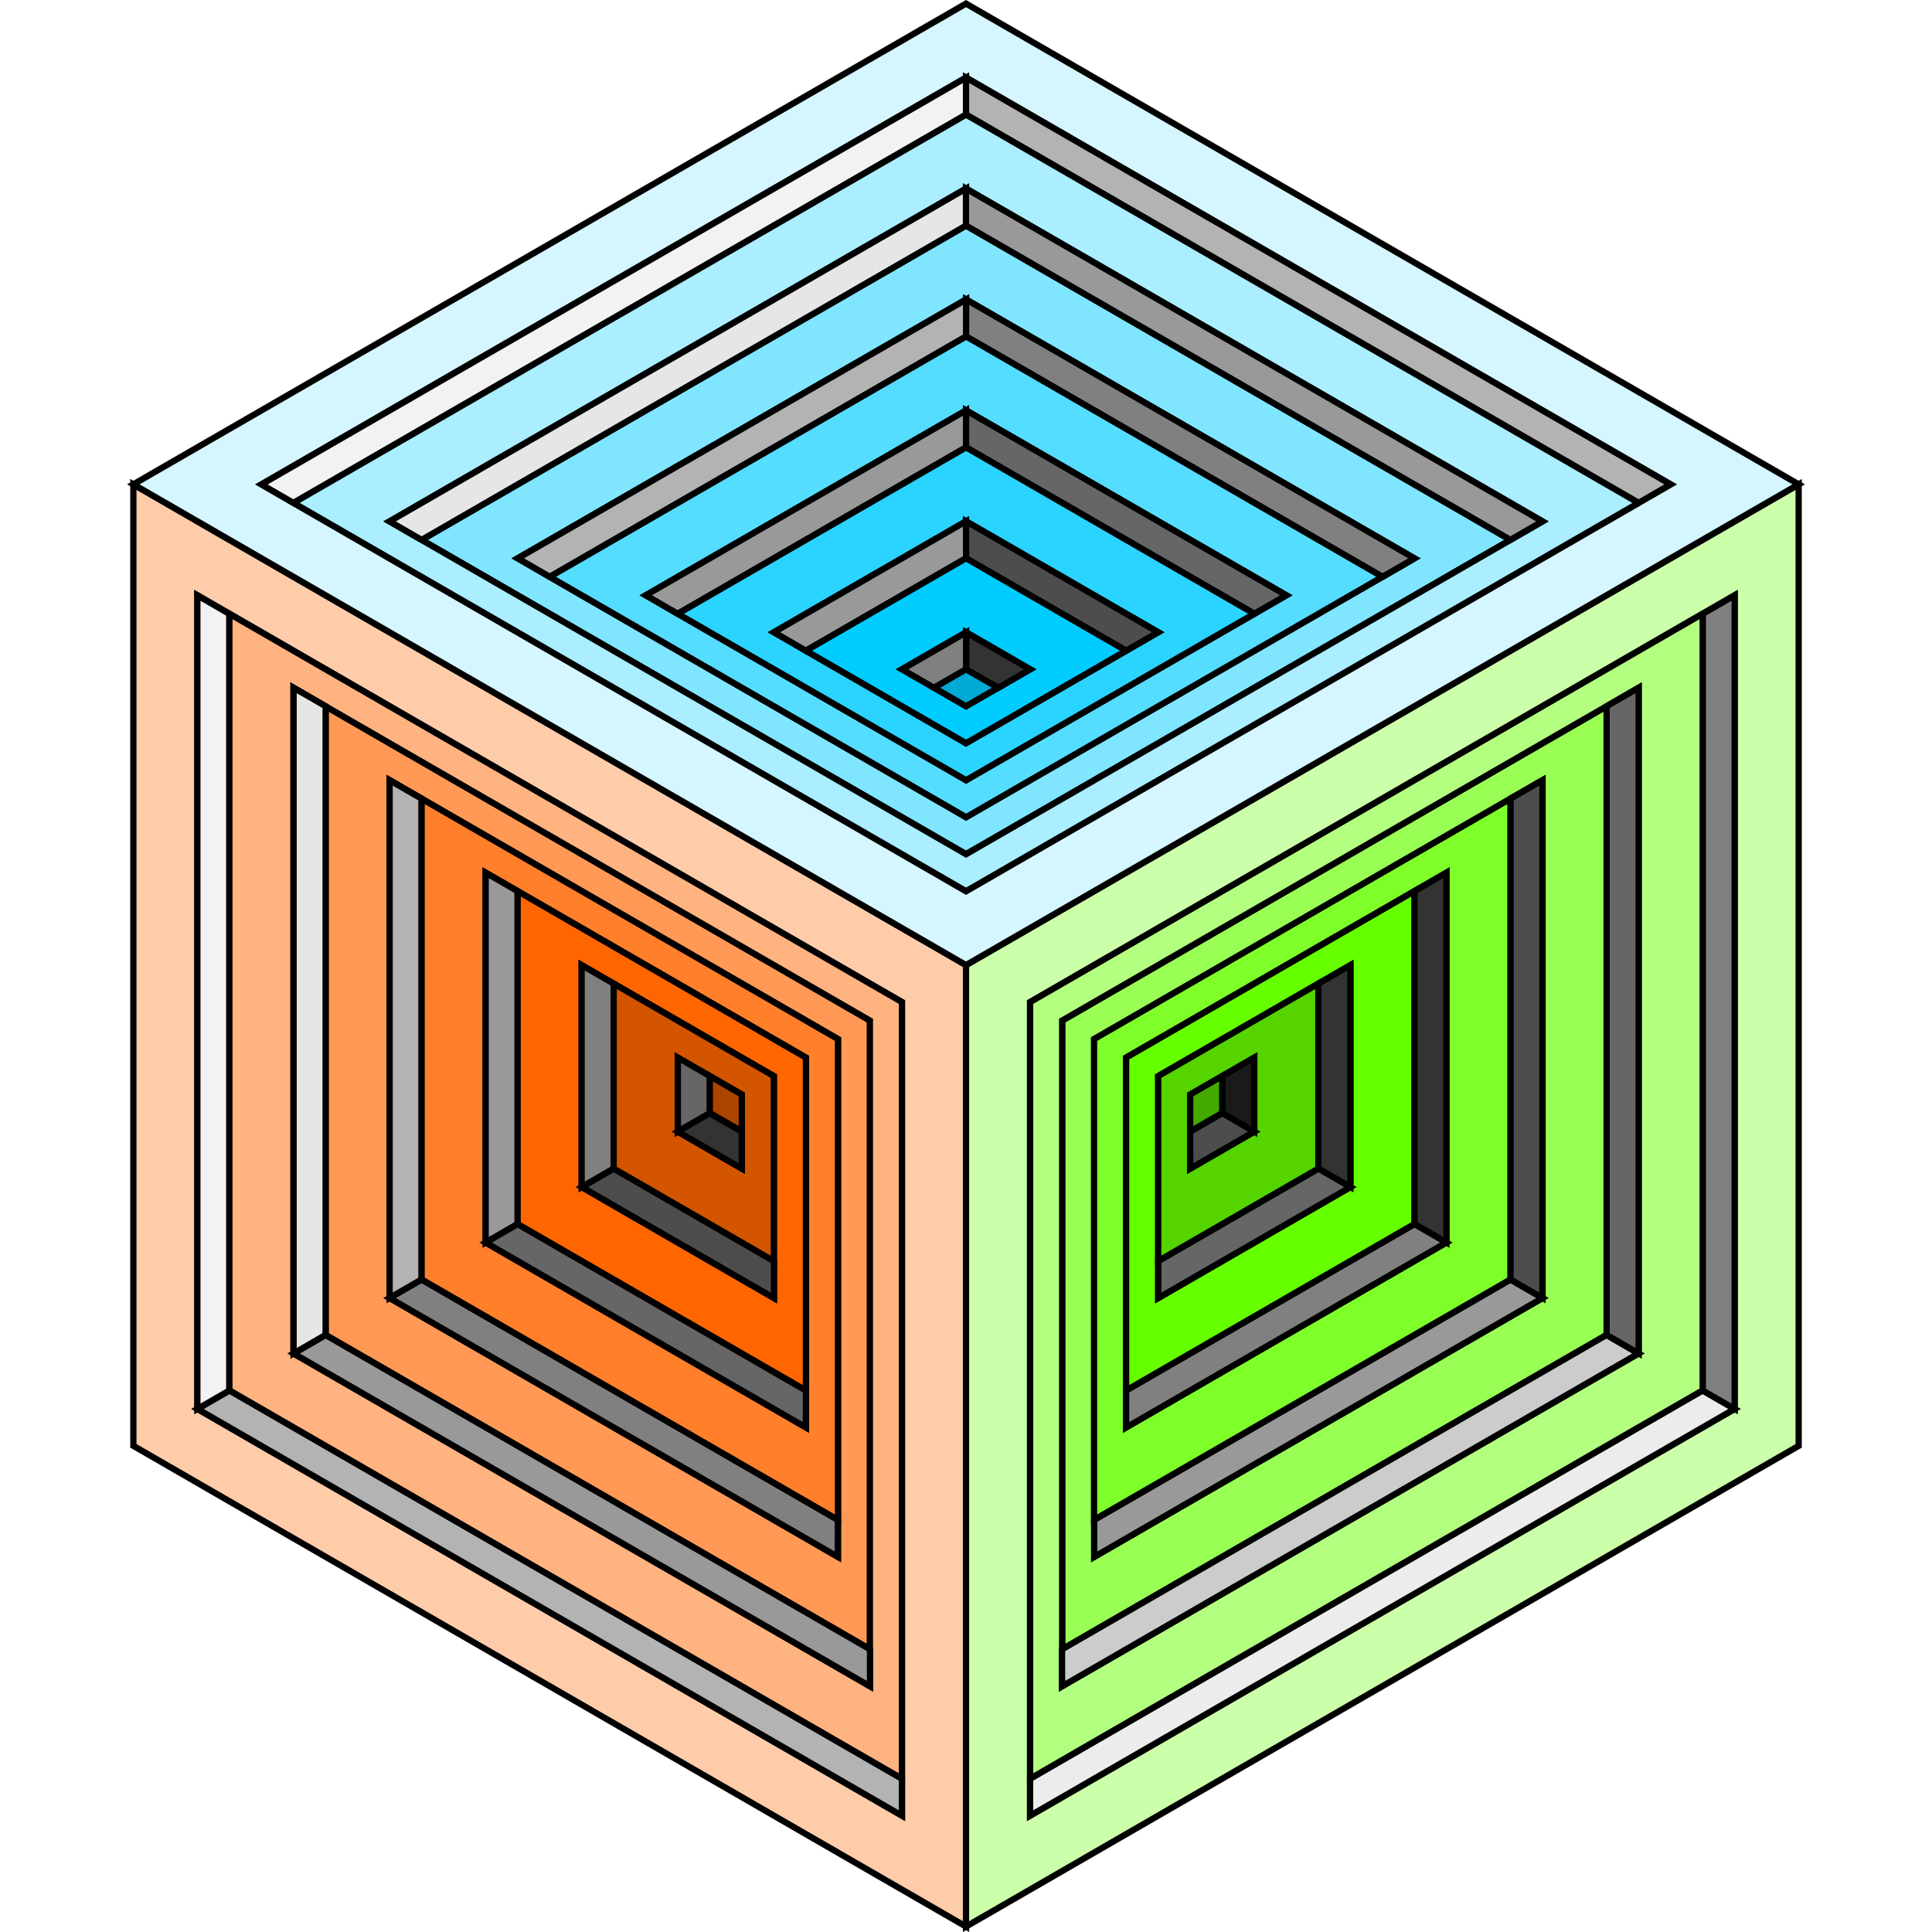
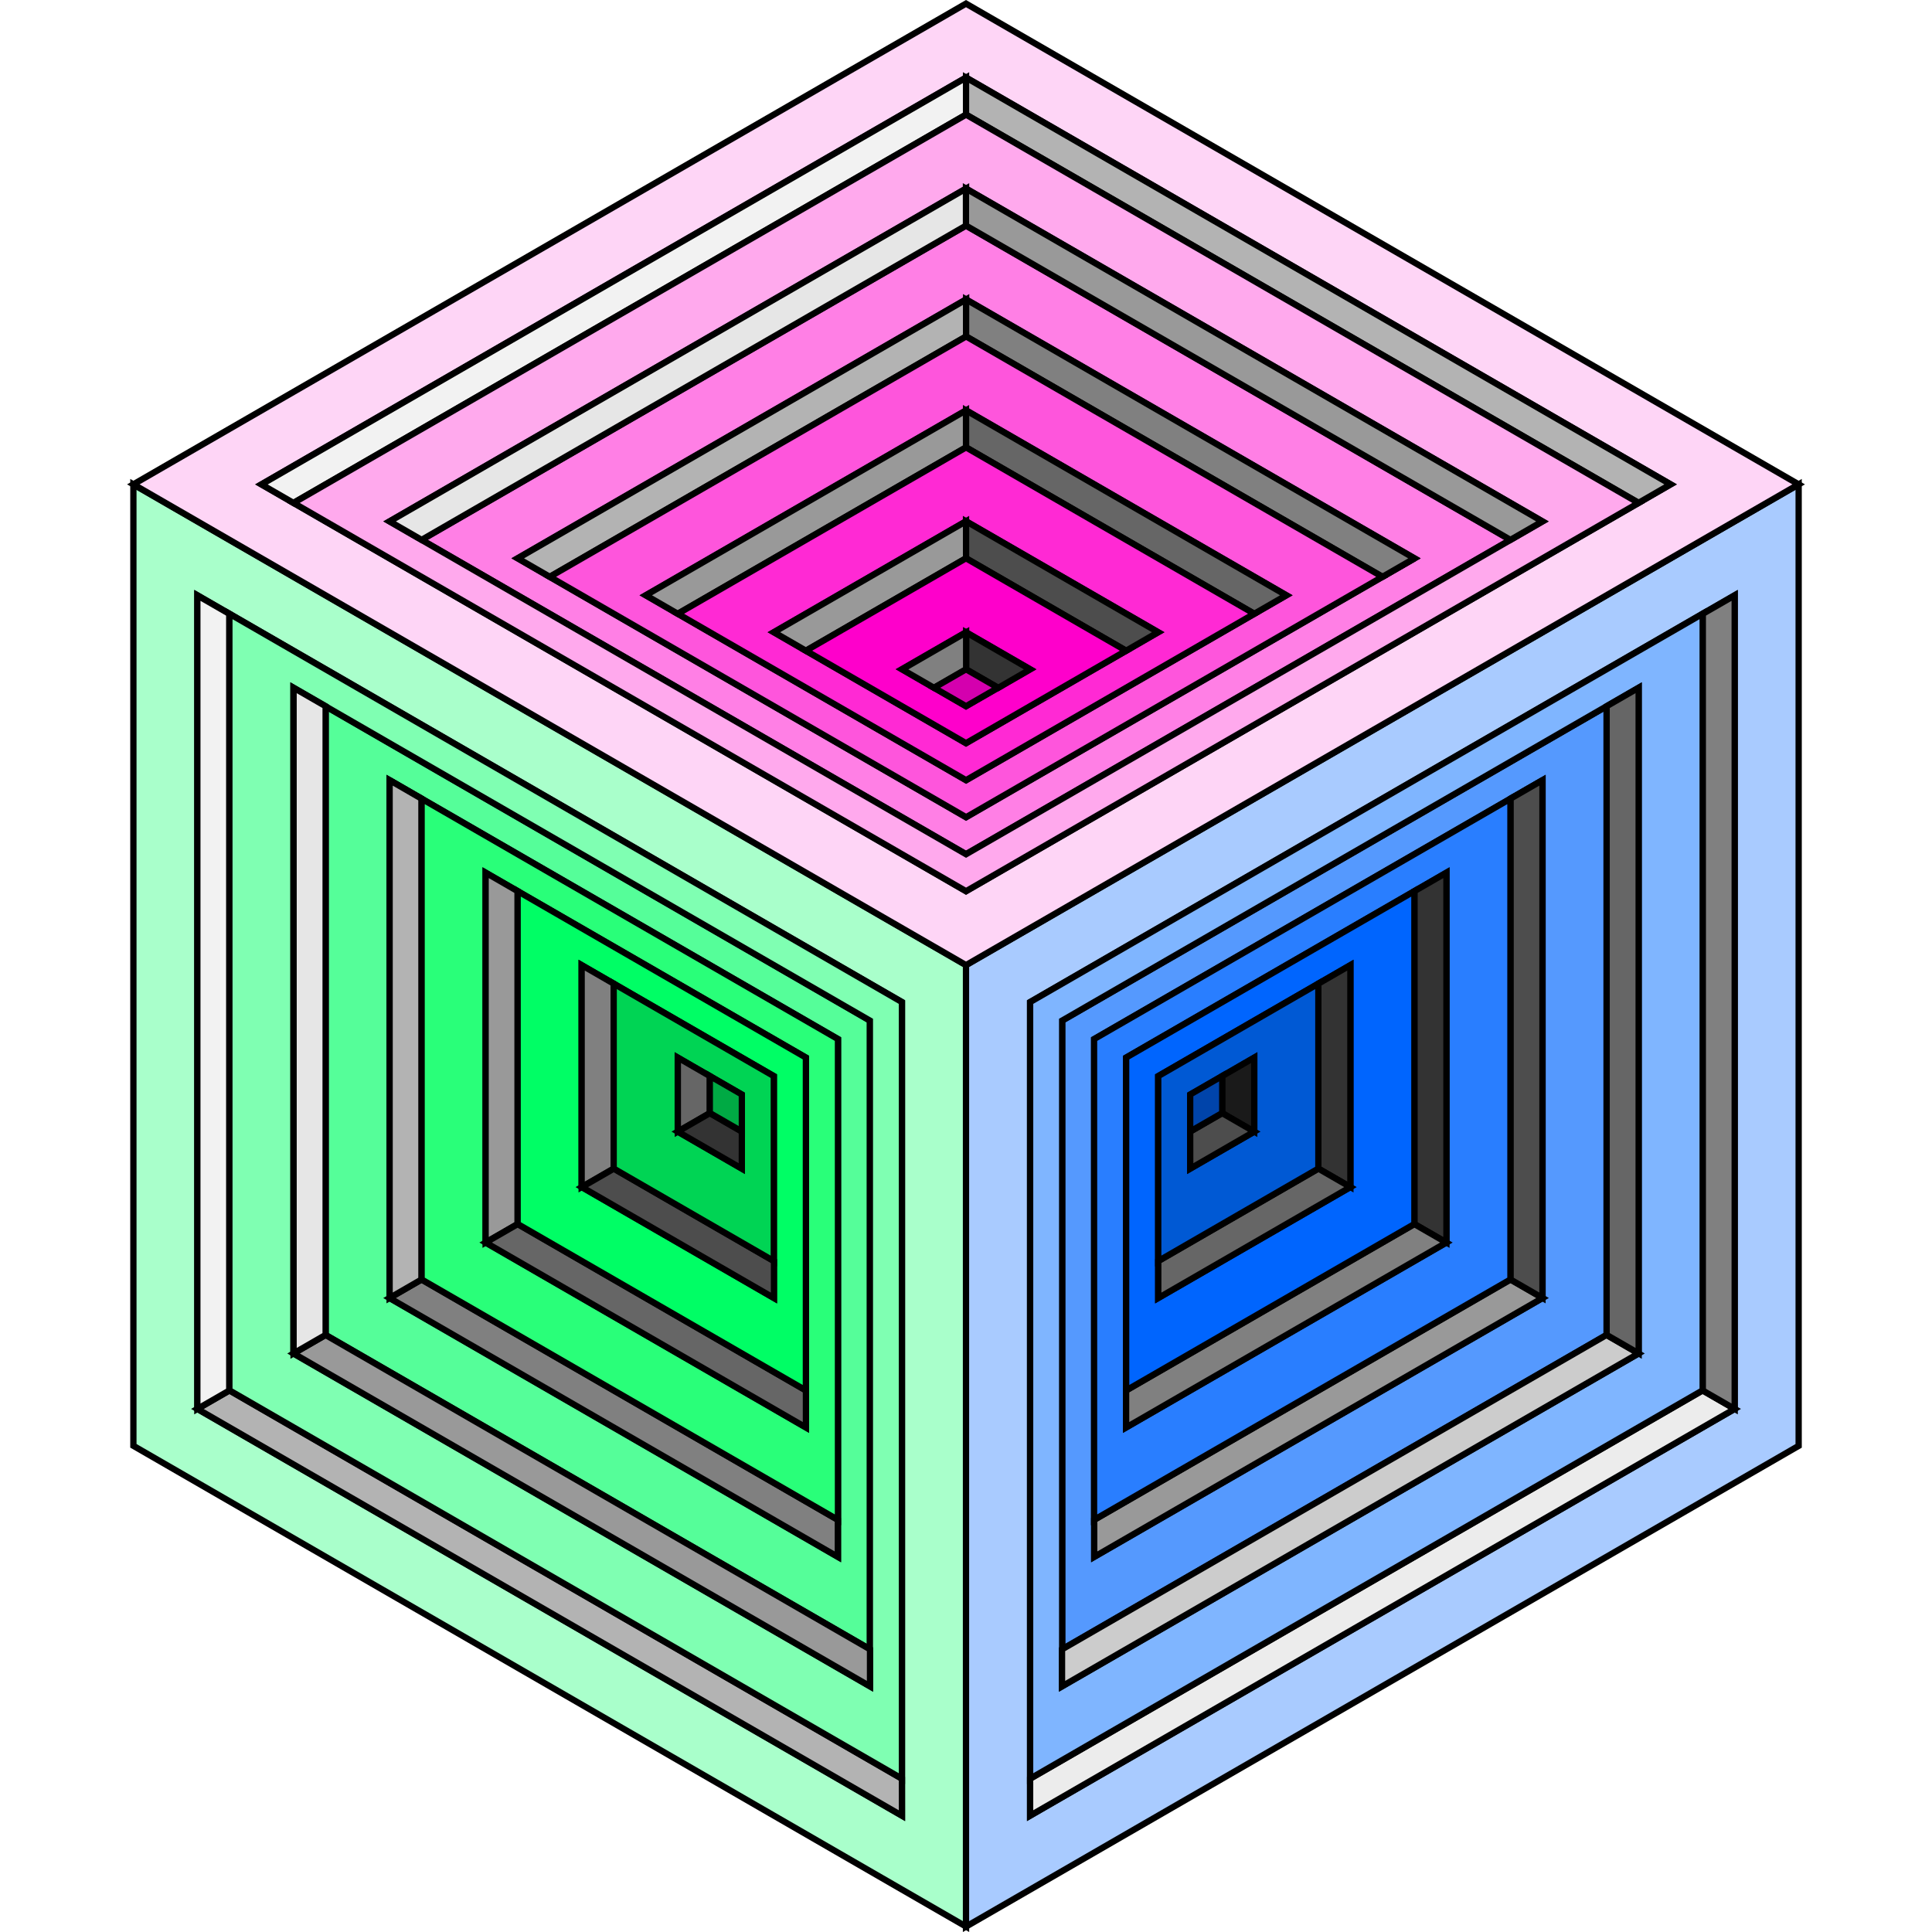
<svg xmlns="http://www.w3.org/2000/svg" width="48px" height="48px" viewBox="0 0 48 48" version="1.1" id="svg2">
  <defs id="defs1" />
-   <g id="g4279" stroke="#000000" stroke-width="3" transform="matrix(-0.05185993,0,0,0.05185993,150.0046,-43.62758)">
-     <path id="path3024-0-0-8" fill="#ff9955" d="m 2736.5,1179.6 -260.81,150.59 v 301.19 l 260.81,-150.59 z m -30.688,35.438 v 248.03 l -214.78,124.03 v -248.03 z" />
-     <path id="path2986-9-0-3" fill="#ffccaa" d="m 2828.6,1073.3 -398.91,230.31 v 460.62 l 398.91,-230.31 z m -30.688,53.125 v 389.78 l -337.53,194.88 v -389.75 z" />
-     <path id="path2996-4-6-7" fill="#b3b3b3" d="m 2460.4,1693.4 322.2,-186.02 15.343,8.858 -337.55,194.88 z" />
-     <path id="path3000-8-1-1" fill="#f2f2f2" d="m 2782.6,1507.4 15.343,8.858 v -389.76 l -15.343,8.858 z" />
-     <path id="path3002-82-3-0" fill="#ffb380" d="m 2782.6,1135.3 -30.688,17.719 -291.5,168.31 v 372.03 l 322.19,-186.03 v -372.03 z m -30.688,35.438 v 318.91 l -276.16,159.44 v -318.91 z" />
-     <path id="path3004-4-8-7" fill="#999999" d="m 2475.7,1631.4 260.83,-150.59 15.343,8.858 -276.17,159.45 z" />
-     <path id="path3006-5-9-3" fill="#e6e6e6" d="m 2736.5,1179.6 v 301.18 l 15.343,8.858 v -318.9 z" />
-     <path id="path3015-5-3-4" fill="#808080" d="m 2491.1,1569.4 199.46,-115.16 15.343,8.858 -214.8,124.02 z" />
-     <path id="path3019-1-4-9" fill="none" d="m 2690.5,1223.9 15.343,-8.858" />
-     <path id="path3006-1-7-4-6" fill="#b3b3b3" d="m 2690.5,1223.9 v 230.31 l 15.343,8.858 v -248.03 z" />
-     <path id="path3024-7-11-6-5" fill="#ff7f2a" d="m 2690.5,1223.9 -199.46,115.16 v 230.32 l 199.46,-115.16 z m -30.688,35.438 v 177.16 l -153.43,88.593 v -177.16 z" />
-     <path id="path3006-1-4-5-0-1" fill="#999999" d="m 2644.5,1268.2 v 159.45 l 15.343,8.858 v -177.17 z" />
-     <path id="path3015-0-2-6-0" fill="#666666" d="m 2506.4,1507.4 138.09,-79.724 15.343,8.858 -153.43,88.583 z" />
-     <path id="path3024-7-9-7-6-9" fill="#ff6600" d="m 2644.5,1268.2 -138.09,79.724 v 159.45 l 138.09,-79.724 z m -30.688,35.438 v 106.29 l -92.056,53.162 V 1356.8 Z" />
-     <path id="path3006-1-4-4-6-1-9" fill="#808080" d="m 2598.5,1312.5 v 88.583 l 15.343,8.858 v -106.3 z" />
-     <path id="path3015-0-8-1-8-6" fill="#4d4d4d" d="m 2521.7,1445.4 76.715,-44.291 15.343,8.858 -92.058,53.15 z" />
-     <path id="path3024-7-9-8-4-4-8" fill="#d45500" d="m 2598.5,1312.5 -76.716,44.289 v 88.585 l 76.716,-44.289 z m -30.688,35.438 v 35.429 l -30.685,17.727 v -35.429 z" />
-     <path id="path3006-1-4-4-2-2-9-3" fill="#666666" d="m 2552.4,1356.8 v 17.716 l 15.343,8.858 v -35.433 z" />
-     <path id="path3015-0-8-4-3-6-4" fill="#333333" d="m 2537.1,1383.4 15.343,-8.858 15.343,8.858 -30.686,17.716 z" />
-     <path id="path3218-22-3-8" fill="#aa4400" d="m 2537.1,1365.6 v 17.716 l 15.343,-8.858 v -17.716 z" />
-     <path id="path3244-6-7-4" fill="#99ff55" d="m 2122.8,1179.6 260.81,150.59 v 301.19 L 2122.8,1480.79 Z m 30.688,35.438 v 248.03 l 214.78,124.03 v -248.03 z" />
-     <path id="path3246-8-8-9" fill="#ccffaa" d="m 2030.8,1073.3 398.91,230.31 v 460.62 L 2030.8,1533.92 Z m 30.688,53.125 v 389.78 l 337.53,194.88 v -389.75 z" />
-     <path id="path3248-5-8-9" fill="#ececec" d="m 2399,1693.4 -322.2,-186.02 -15.343,8.858 337.55,194.88 z" />
-     <path id="path3250-7-2-2" fill="#808080" d="m 2076.8,1507.4 -15.343,8.858 v -389.76 l 15.343,8.858 z" />
-     <path id="path3252-61-9-5" fill="#b3ff80" d="m 2076.8,1135.3 30.688,17.719 291.5,168.31 v 372.03 l -322.19,-186.03 v -372.03 z m 30.688,35.438 v 318.91 l 276.16,159.44 v -318.91 z" />
-     <path id="path3254-89-1-5" fill="#cccccc" d="m 2383.7,1631.4 -260.83,-150.59 -15.343,8.858 276.17,159.45 z" />
-     <path id="path3256-2-3-3" fill="#666666" d="m 2122.8,1179.6 v 301.18 l -15.343,8.858 v -318.9 z" />
-     <path id="path3258-79-5-3" fill="#999999" d="m 2368.3,1569.4 -199.46,-115.16 -15.343,8.858 214.8,124.02 z" />
-     <path id="path3260-5-9-3" fill="none" d="m 2168.9,1223.9 -15.343,-8.858" />
-     <path id="path3262-4-8-7" fill="#4d4d4d" d="m 2168.9,1223.9 v 230.31 l -15.343,8.858 v -248.03 z" />
-     <path id="path3264-3-4-4" fill="#7fff2a" d="m 2168.9,1223.9 199.46,115.16 v 230.32 L 2168.9,1454.22 Z m 30.688,35.438 v 177.16 l 153.43,88.593 v -177.16 z" />
-     <path id="path3266-1-0-3" fill="#333333" d="m 2214.9,1268.2 v 159.45 l -15.343,8.858 v -177.17 z" />
-     <path id="path3268-23-7-8" fill="#808080" d="m 2353,1507.4 -138.09,-79.724 -15.343,8.858 153.43,88.583 z" />
-     <path id="path3270-3-6-0" fill="#66ff00" d="m 2214.9,1268.2 138.09,79.724 v 159.45 L 2214.9,1427.65 Z m 30.688,35.438 v 106.29 l 92.056,53.162 V 1356.8 Z" />
-     <path id="path3272-4-3-8" fill="#333333" d="m 2260.9,1312.5 v 88.583 l -15.343,8.858 v -106.3 z" />
-     <path id="path3274-1-6-8" fill="#666666" d="m 2337.6,1445.4 -76.715,-44.291 -15.343,8.858 92.058,53.15 z" />
-     <path id="path3276-1-1-0" fill="#55d400" d="m 2260.9,1312.5 76.716,44.289 v 88.585 l -76.716,-44.289 z m 30.688,35.438 v 35.429 l 30.685,17.727 v -35.429 z" />
-     <path id="path3278-3-5-6" fill="#1a1a1a" d="m 2307,1356.8 v 17.716 l -15.343,8.858 v -35.433 z" />
-     <path id="path3280-8-4-8" fill="#4d4d4d" d="m 2322.3,1383.4 -15.343,-8.858 -15.343,8.858 30.686,17.716 z" />
-     <path id="path3282-7-2-1" fill="#44aa00" d="m 2322.3,1365.6 v 17.716 l -15.343,-8.858 v -17.716 z" />
-     <path id="path3286-7-0-9" fill="#80e5ff" d="m 2168.9,1099.9 260.82,150.57 260.84,-150.59 -260.82,-150.57 z m 46.034,8.857 214.8,-124.02 214.8,123.99 -214.8,124.02 z" />
-     <path id="path3288-7-9-8" fill="#d5f6ff" d="m 2030.8,1073.3 398.91,230.31 398.91,-230.31 -398.91,-230.31 z m 61.351,0.014 337.56,-194.89 337.53,194.87 -337.53,194.88 z" />
-     <path id="path3290-9-7-9" fill="#f2f2f2" d="M 2751.9,1082.2 2429.7,896.18 v -17.717 l 337.55,194.88 z" />
-     <path id="path3292-3-3-7" fill="#b3b3b3" d="m 2429.7,896.15 v -17.717 l -337.55,194.88 15.343,8.858 z" />
-     <path id="path3294-1-7-2" fill="#aaeeff" d="m 2107.5,1082.2 30.689,17.717 291.51,168.29 291.5,-168.3 30.69,-17.719 -322.2,-186.01 -322.19,186.02 z m 46.034,8.857 276.18,-159.45 276.16,159.44 -276.18,159.45 z" />
-     <path id="path3296-9-2-2" fill="#e6e6e6" d="M 2690.5,1099.9 2429.67,949.31 v -17.717 l 276.17,159.45 z" />
-     <path id="path3298-8-6-8" fill="#999999" d="m 2168.9,1099.9 260.83,-150.59 v -17.717 l -276.17,159.45 z" />
-     <path id="path3300-6-0-2" fill="#b3b3b3" d="m 2629.1,1117.6 -199.46,-115.16 v -17.716 l 214.8,124.02 z" />
-     <path id="path3302-5-1-8" fill="none" d="m 2230.2,1117.6 -15.343,-8.858" />
-     <path id="path3304-0-6-9" fill="#808080" d="m 2230.2,1117.6 199.46,-115.16 v -17.716 l -214.8,124.02 z" />
-     <path id="path3306-2-5-0" fill="#55ddff" d="m 2230.2,1117.6 199.46,115.16 199.46,-115.16 -199.46,-115.16 z m 46.034,8.857 153.42,-88.582 153.44,88.577 -153.42,88.582 z" />
-     <path id="path3308-8-7-7" fill="#666666" d="m 2291.6,1135.3 138.09,-79.724 v -17.716 l -153.43,88.583 z" />
-     <path id="path3310-6-5-8" fill="#999999" d="m 2567.8,1135.3 -138.09,-79.724 v -17.716 l 153.43,88.583 z" />
-     <path id="path3312-0-4-1" fill="#2ad4ff" d="m 2291.6,1135.3 138.09,79.724 138.09,-79.724 -138.09,-79.724 z m 46.034,8.857 92.052,-53.146 92.067,53.141 -92.052,53.146 z" />
-     <path id="path3314-2-1-5" fill="#4d4d4d" d="m 2353,1153 76.715,-44.291 v -17.716 l -92.058,53.15 z" />
-     <path id="path3316-4-2-8" fill="#999999" d="m 2506.4,1153 -76.715,-44.291 v -17.716 l 92.058,53.15 z" />
-     <path id="path3318-8-0-6" fill="#00ccff" d="m 2353,1153 76.714,44.294 76.716,-44.294 -76.714,-44.294 z m 46.034,8.857 30.681,-17.716 30.694,17.711 -30.681,17.716 z" />
-     <path id="path3320-6-0-1" fill="#333333" d="m 2414.3,1170.8 15.343,-8.858 v -17.716 l -30.686,17.716 z" />
-     <path id="path3322-5-1-2" fill="#808080" d="m 2445,1170.8 -15.343,-8.858 v -17.716 l 30.686,17.716 z" />
-     <path id="path3324-09-4-4" fill="#00aad4" d="m 2429.7,1179.6 15.343,-8.858 -15.343,-8.858 -15.343,8.858 z" />
-   </g>
+   <path id="path3024-0-0-8" fill="#ff9955" d="M 8.09,17.546 21.615,25.356 V 40.976 L 8.09,33.166 Z m 1.591,1.838 V 32.247 L 20.82,38.679 V 25.816 Z" style="stroke:#000000;stroke-width:0.156;fill:#55fe99" />
+   <path id="path2986-9-0-3" fill="#ffccaa" d="m 3.314,12.034 20.687,11.944 V 47.865 L 3.314,35.921 Z m 1.591,2.755 V 35.003 L 22.409,45.109 V 24.897 Z" style="stroke:#000000;stroke-width:0.156;fill:#a9ffcb" />
+   <path id="path2996-4-6-7" fill="#b3b3b3" d="M 22.408,44.192 5.699,34.545 4.903,35.004 22.409,45.111 Z" style="stroke:#000000;stroke-width:0.156;fill:#b3b3b3" />
+   <path id="path3000-8-1-1" fill="#f2f2f2" d="M 5.699,34.546 4.903,35.005 V 14.793 l 0.796,0.459 z" style="stroke:#000000;stroke-width:0.156;fill:#f2f2f2" />
+   <path id="path3002-82-3-0" fill="#ffb380" d="M 5.699,15.249 7.291,16.168 22.408,24.896 V 44.19 L 5.699,34.542 V 15.249 Z m 1.591,1.838 v 16.539 l 14.322,8.269 v -16.539 z" style="stroke:#000000;stroke-width:0.156;fill:#7fffb2" />
+   <path id="path3004-4-8-7" fill="#999999" d="M 21.615,40.977 8.088,33.167 7.293,33.627 21.615,41.896 Z" style="stroke:#000000;stroke-width:0.156;fill:#999999" />
+   <path id="path3006-5-9-3" fill="#e6e6e6" d="m 8.09,17.546 v 15.619 l -0.796,0.459 V 17.087 Z" style="stroke:#000000;stroke-width:0.156;fill:#e6e6e6" />
+   <path id="path3015-5-3-4" fill="#808080" d="M 20.816,37.761 10.472,31.789 9.677,32.249 20.816,38.68 Z" style="stroke:#000000;stroke-width:0.156;fill:#808080" />
+   <path id="path3019-1-4-9" fill="none" d="M 10.475,19.844 9.68,19.384" style="stroke:#000000;stroke-width:0.156" />
+   <path id="path3006-1-7-4-6" fill="#b3b3b3" d="M 10.475,19.844 V 31.788 L 9.68,32.247 V 19.384 Z" style="stroke:#000000;stroke-width:0.156;fill:#b3b3b3" />
+   <path id="path3024-7-11-6-5" fill="#ff7f2a" d="m 10.475,19.844 10.344,5.972 v 11.944 l -10.344,-5.972 z m 1.591,1.838 v 9.188 l 7.957,4.594 v -9.188 z" style="stroke:#000000;stroke-width:0.156;fill:#29ff79" />
+   <path id="path3006-1-4-5-0-1" fill="#999999" d="m 12.861,22.141 v 8.269 l -0.796,0.459 v -9.188 z" style="stroke:#000000;stroke-width:0.156;fill:#999999" />
+   <path id="path3015-0-2-6-0" fill="#666666" d="m 20.023,34.546 -7.161,-4.134 -0.796,0.459 7.957,4.594 z" style="stroke:#000000;stroke-width:0.156;fill:#666666" />
+   <path id="path3024-7-9-7-6-9" fill="#ff6600" d="m 12.861,22.141 7.161,4.134 v 8.269 L 12.861,30.41 Z m 1.591,1.838 v 5.512 l 4.774,2.757 v -5.512 z" style="stroke:#000000;stroke-width:0.156;fill:#00fe65" />
+   <path id="path3006-1-4-4-6-1-9" fill="#808080" d="m 15.247,24.439 v 4.594 l -0.796,0.459 v -5.513 z" style="stroke:#000000;stroke-width:0.156;fill:#808080" />
+   <path id="path3015-0-8-1-8-6" fill="#4d4d4d" d="m 19.229,31.331 -3.978,-2.297 -0.796,0.459 4.774,2.756 z" style="stroke:#000000;stroke-width:0.156;fill:#4d4d4d" />
+   <path id="path3024-7-9-8-4-4-8" fill="#d45500" d="m 15.247,24.439 3.978,2.297 v 4.594 l -3.978,-2.297 z m 1.591,1.838 v 1.837 l 1.591,0.919 v -1.837 z" style="stroke:#000000;stroke-width:0.156;fill:#00d454" />
+   <path id="path3006-1-4-4-2-2-9-3" fill="#666666" d="m 17.637,26.736 v 0.919 l -0.796,0.459 v -1.838 z" style="stroke:#000000;stroke-width:0.156;fill:#666666" />
+   <path id="path3015-0-8-4-3-6-4" fill="#333333" d="m 18.431,28.115 -0.796,-0.459 -0.796,0.459 1.591,0.919 z" style="stroke:#000000;stroke-width:0.156;fill:#333333" />
+   <path id="path3218-22-3-8" fill="#aa4400" d="m 18.431,27.192 v 0.919 l -0.796,-0.459 v -0.919 z" style="stroke:#000000;stroke-width:0.156;fill:#00aa44" />
+   <path id="path3244-6-7-4" fill="#99ff55" d="m 39.916,17.546 -13.526,7.81 v 15.62 l 13.526,-7.81 z m -1.591,1.838 V 32.247 L 27.186,38.679 V 25.816 Z" style="stroke:#000000;stroke-width:0.156;fill:#5599fe" />
+   <path id="path3246-8-8-9" fill="#ccffaa" d="m 44.687,12.034 -20.687,11.944 v 23.888 l 20.687,-11.944 z m -1.591,2.755 V 35.003 L 25.592,45.109 V 24.897 Z" style="stroke:#000000;stroke-width:0.156;fill:#a9cbff" />
+   <path id="path3248-5-8-9" fill="#ececec" d="m 25.593,44.192 16.709,-9.647 0.796,0.459 -17.505,10.106 z" style="stroke:#000000;stroke-width:0.156;fill:#ececec" />
+   <path id="path3250-7-2-2" fill="#808080" d="m 42.302,34.546 0.796,0.459 V 14.793 l -0.796,0.459 z" style="stroke:#000000;stroke-width:0.156;fill:#808080" />
+   <path id="path3252-61-9-5" fill="#b3ff80" d="M 42.302,15.249 40.71,16.168 25.593,24.896 V 44.19 L 42.302,34.542 V 15.249 Z m -1.591,1.838 v 16.539 l -14.322,8.269 v -16.539 z" style="stroke:#000000;stroke-width:0.156;fill:#7fb5ff" />
+   <path id="path3254-89-1-5" fill="#cccccc" d="M 26.386,40.977 39.913,33.167 40.708,33.627 26.386,41.896 Z" style="stroke:#000000;stroke-width:0.156;fill:#cccccc" />
+   <path id="path3256-2-3-3" fill="#666666" d="m 39.916,17.546 v 15.619 l 0.796,0.459 V 17.087 Z" style="stroke:#000000;stroke-width:0.156;fill:#666666" />
+   <path id="path3258-79-5-3" fill="#999999" d="m 27.185,37.761 10.344,-5.972 0.796,0.459 -11.14,6.432 z" style="stroke:#000000;stroke-width:0.156;fill:#999999" />
+   <path id="path3260-5-9-3" fill="none" d="m 37.526,19.844 0.796,-0.459" style="stroke:#000000;stroke-width:0.156" />
+   <path id="path3262-4-8-7" fill="#4d4d4d" d="M 37.526,19.844 V 31.788 l 0.796,0.459 V 19.384 Z" style="stroke:#000000;stroke-width:0.156;fill:#4d4d4d" />
+   <path id="path3264-3-4-4" fill="#7fff2a" d="m 37.526,19.844 -10.344,5.972 v 11.944 l 10.344,-5.972 z m -1.591,1.838 v 9.188 l -7.957,4.594 v -9.188 z" style="stroke:#000000;stroke-width:0.156;fill:#297eff" />
+   <path id="path3266-1-0-3" fill="#333333" d="m 35.14,22.141 v 8.269 l 0.796,0.459 v -9.188 z" style="stroke:#000000;stroke-width:0.156;fill:#333333" />
+   <path id="path3268-23-7-8" fill="#808080" d="m 27.978,34.546 7.161,-4.134 0.796,0.459 -7.957,4.594 z" style="stroke:#000000;stroke-width:0.156;fill:#808080" />
+   <path id="path3270-3-6-0" fill="#66ff00" d="m 35.14,22.141 -7.161,4.134 v 8.269 l 7.161,-4.134 z m -1.591,1.838 v 5.512 l -4.774,2.757 v -5.512 z" style="stroke:#000000;stroke-width:0.156;fill:#0065fe" />
+   <path id="path3272-4-3-8" fill="#333333" d="m 32.754,24.439 v 4.594 l 0.796,0.459 v -5.513 z" style="stroke:#000000;stroke-width:0.156;fill:#333333" />
+   <path id="path3274-1-6-8" fill="#666666" d="m 28.777,31.331 3.978,-2.297 0.796,0.459 -4.774,2.756 z" style="stroke:#000000;stroke-width:0.156;fill:#666666" />
+   <path id="path3276-1-1-0" fill="#55d400" d="m 32.754,24.439 -3.978,2.297 v 4.594 l 3.978,-2.297 z m -1.591,1.838 v 1.837 l -1.591,0.919 v -1.837 z" style="stroke:#000000;stroke-width:0.156;fill:#0059d4" />
+   <path id="path3278-3-5-6" fill="#1a1a1a" d="m 30.364,26.736 v 0.919 l 0.796,0.459 v -1.838 z" style="stroke:#000000;stroke-width:0.156;fill:#1a1a1a" />
+   <path id="path3280-8-4-8" fill="#4d4d4d" d="m 29.57,28.115 0.796,-0.459 0.796,0.459 -1.591,0.919 z" style="stroke:#000000;stroke-width:0.156;fill:#4d4d4d" />
+   <path id="path3282-7-2-1" fill="#44aa00" d="m 29.57,27.192 v 0.919 l 0.796,-0.459 v -0.919 z" style="stroke:#000000;stroke-width:0.156;fill:#0044aa" />
+   <path id="path3286-7-0-9" fill="#80e5ff" d="M 37.526,13.413 23.999,21.222 10.472,13.412 23.998,5.604 Z m -2.387,0.459 -11.14,-6.432 -11.14,6.43 11.14,6.432 z" style="stroke:#000000;stroke-width:0.156;fill:#ff7fe5" />
+   <path id="path3288-7-9-8" fill="#d5f6ff" d="M 44.687,12.034 24,23.978 3.313,12.034 24,0.09 Z M 41.506,12.034 24,1.927 6.496,12.033 24,22.14 Z" style="stroke:#000000;stroke-width:0.156;fill:#fed5f6" />
+   <path id="path3290-9-7-9" fill="#f2f2f2" d="M 7.291,12.495 24.001,2.848 V 1.929 L 6.495,12.036 Z" style="stroke:#000000;stroke-width:0.156;fill:#f2f2f2" />
+   <path id="path3292-3-3-7" fill="#b3b3b3" d="M 24.001,2.847 V 1.928 l 17.505,10.106 -0.796,0.459 z" style="stroke:#000000;stroke-width:0.156;fill:#b3b3b3" />
+   <path id="path3294-1-7-2" fill="#aaeeff" d="M 40.71,12.495 39.118,13.414 24.001,22.142 8.883,13.414 7.292,12.495 24.001,2.848 40.71,12.495 Z M 38.322,12.955 24,4.686 9.678,12.954 24.001,21.223 Z" style="stroke:#000000;stroke-width:0.156;fill:#ffa9ed" />
+   <path id="path3296-9-2-2" fill="#e6e6e6" d="M 10.475,13.413 24.002,5.604 V 4.685 L 9.68,12.954 Z" style="stroke:#000000;stroke-width:0.156;fill:#e6e6e6" />
+   <path id="path3298-8-6-8" fill="#999999" d="M 37.526,13.413 23.999,5.604 V 4.685 l 14.322,8.269 z" style="stroke:#000000;stroke-width:0.156;fill:#999999" />
+   <path id="path3300-6-0-2" fill="#b3b3b3" d="M 13.66,14.331 24.004,8.359 V 7.44 L 12.864,13.872 Z" style="stroke:#000000;stroke-width:0.156;fill:#b3b3b3" />
+   <path id="path3302-5-1-8" fill="none" d="m 34.347,14.331 0.796,-0.459" style="stroke:#000000;stroke-width:0.156" />
+   <path id="path3304-0-6-9" fill="#808080" d="M 34.347,14.331 24.003,8.359 V 7.44 l 11.14,6.432 z" style="stroke:#000000;stroke-width:0.156;fill:#808080" />
+   <path id="path3306-2-5-0" fill="#55ddff" d="M 34.347,14.331 24.003,20.303 13.659,14.331 24.003,8.359 Z m -2.387,0.459 -7.956,-4.594 -7.957,4.594 7.956,4.594 z" style="stroke:#000000;stroke-width:0.156;fill:#fe55dc" />
+   <path id="path3308-8-7-7" fill="#666666" d="m 31.162,15.249 -7.161,-4.134 v -0.919 l 7.957,4.594 z" style="stroke:#000000;stroke-width:0.156;fill:#666666" />
+   <path id="path3310-6-5-8" fill="#999999" d="m 16.839,15.249 7.161,-4.134 v -0.919 l -7.957,4.594 z" style="stroke:#000000;stroke-width:0.156;fill:#999999" />
+   <path id="path3312-0-4-1" fill="#2ad4ff" d="M 31.162,15.249 24.001,19.383 16.84,15.249 24.001,11.115 Z m -2.387,0.459 -4.774,-2.756 -4.775,2.756 4.774,2.756 z" style="stroke:#000000;stroke-width:0.156;fill:#ff29d4" />
+   <path id="path3314-2-1-5" fill="#4d4d4d" d="M 27.978,16.167 24,13.87 v -0.919 l 4.774,2.756 z" style="stroke:#000000;stroke-width:0.156;fill:#4d4d4d" />
+   <path id="path3316-4-2-8" fill="#999999" d="m 20.023,16.167 3.978,-2.297 v -0.919 l -4.774,2.756 z" style="stroke:#000000;stroke-width:0.156;fill:#999999" />
+   <path id="path3318-8-0-6" fill="#00ccff" d="m 27.978,16.167 -3.978,2.297 -3.978,-2.297 3.978,-2.297 z m -2.387,0.459 -1.591,-0.919 -1.592,0.918 1.591,0.919 z" style="stroke:#000000;stroke-width:0.156;fill:#fe00cb" />
+   <path id="path3320-6-0-1" fill="#333333" d="m 24.799,17.09 -0.796,-0.459 v -0.919 l 1.591,0.919 z" style="stroke:#000000;stroke-width:0.156;fill:#333333" />
+   <path id="path3322-5-1-2" fill="#808080" d="m 23.207,17.09 0.796,-0.459 v -0.919 l -1.591,0.919 z" style="stroke:#000000;stroke-width:0.156;fill:#808080" />
+   <path id="path3324-09-4-4" fill="#00aad4" d="m 24.001,17.546 -0.796,-0.459 0.796,-0.459 0.796,0.459 z" style="stroke:#000000;stroke-width:0.156;fill:#d400ae" />
</svg>
